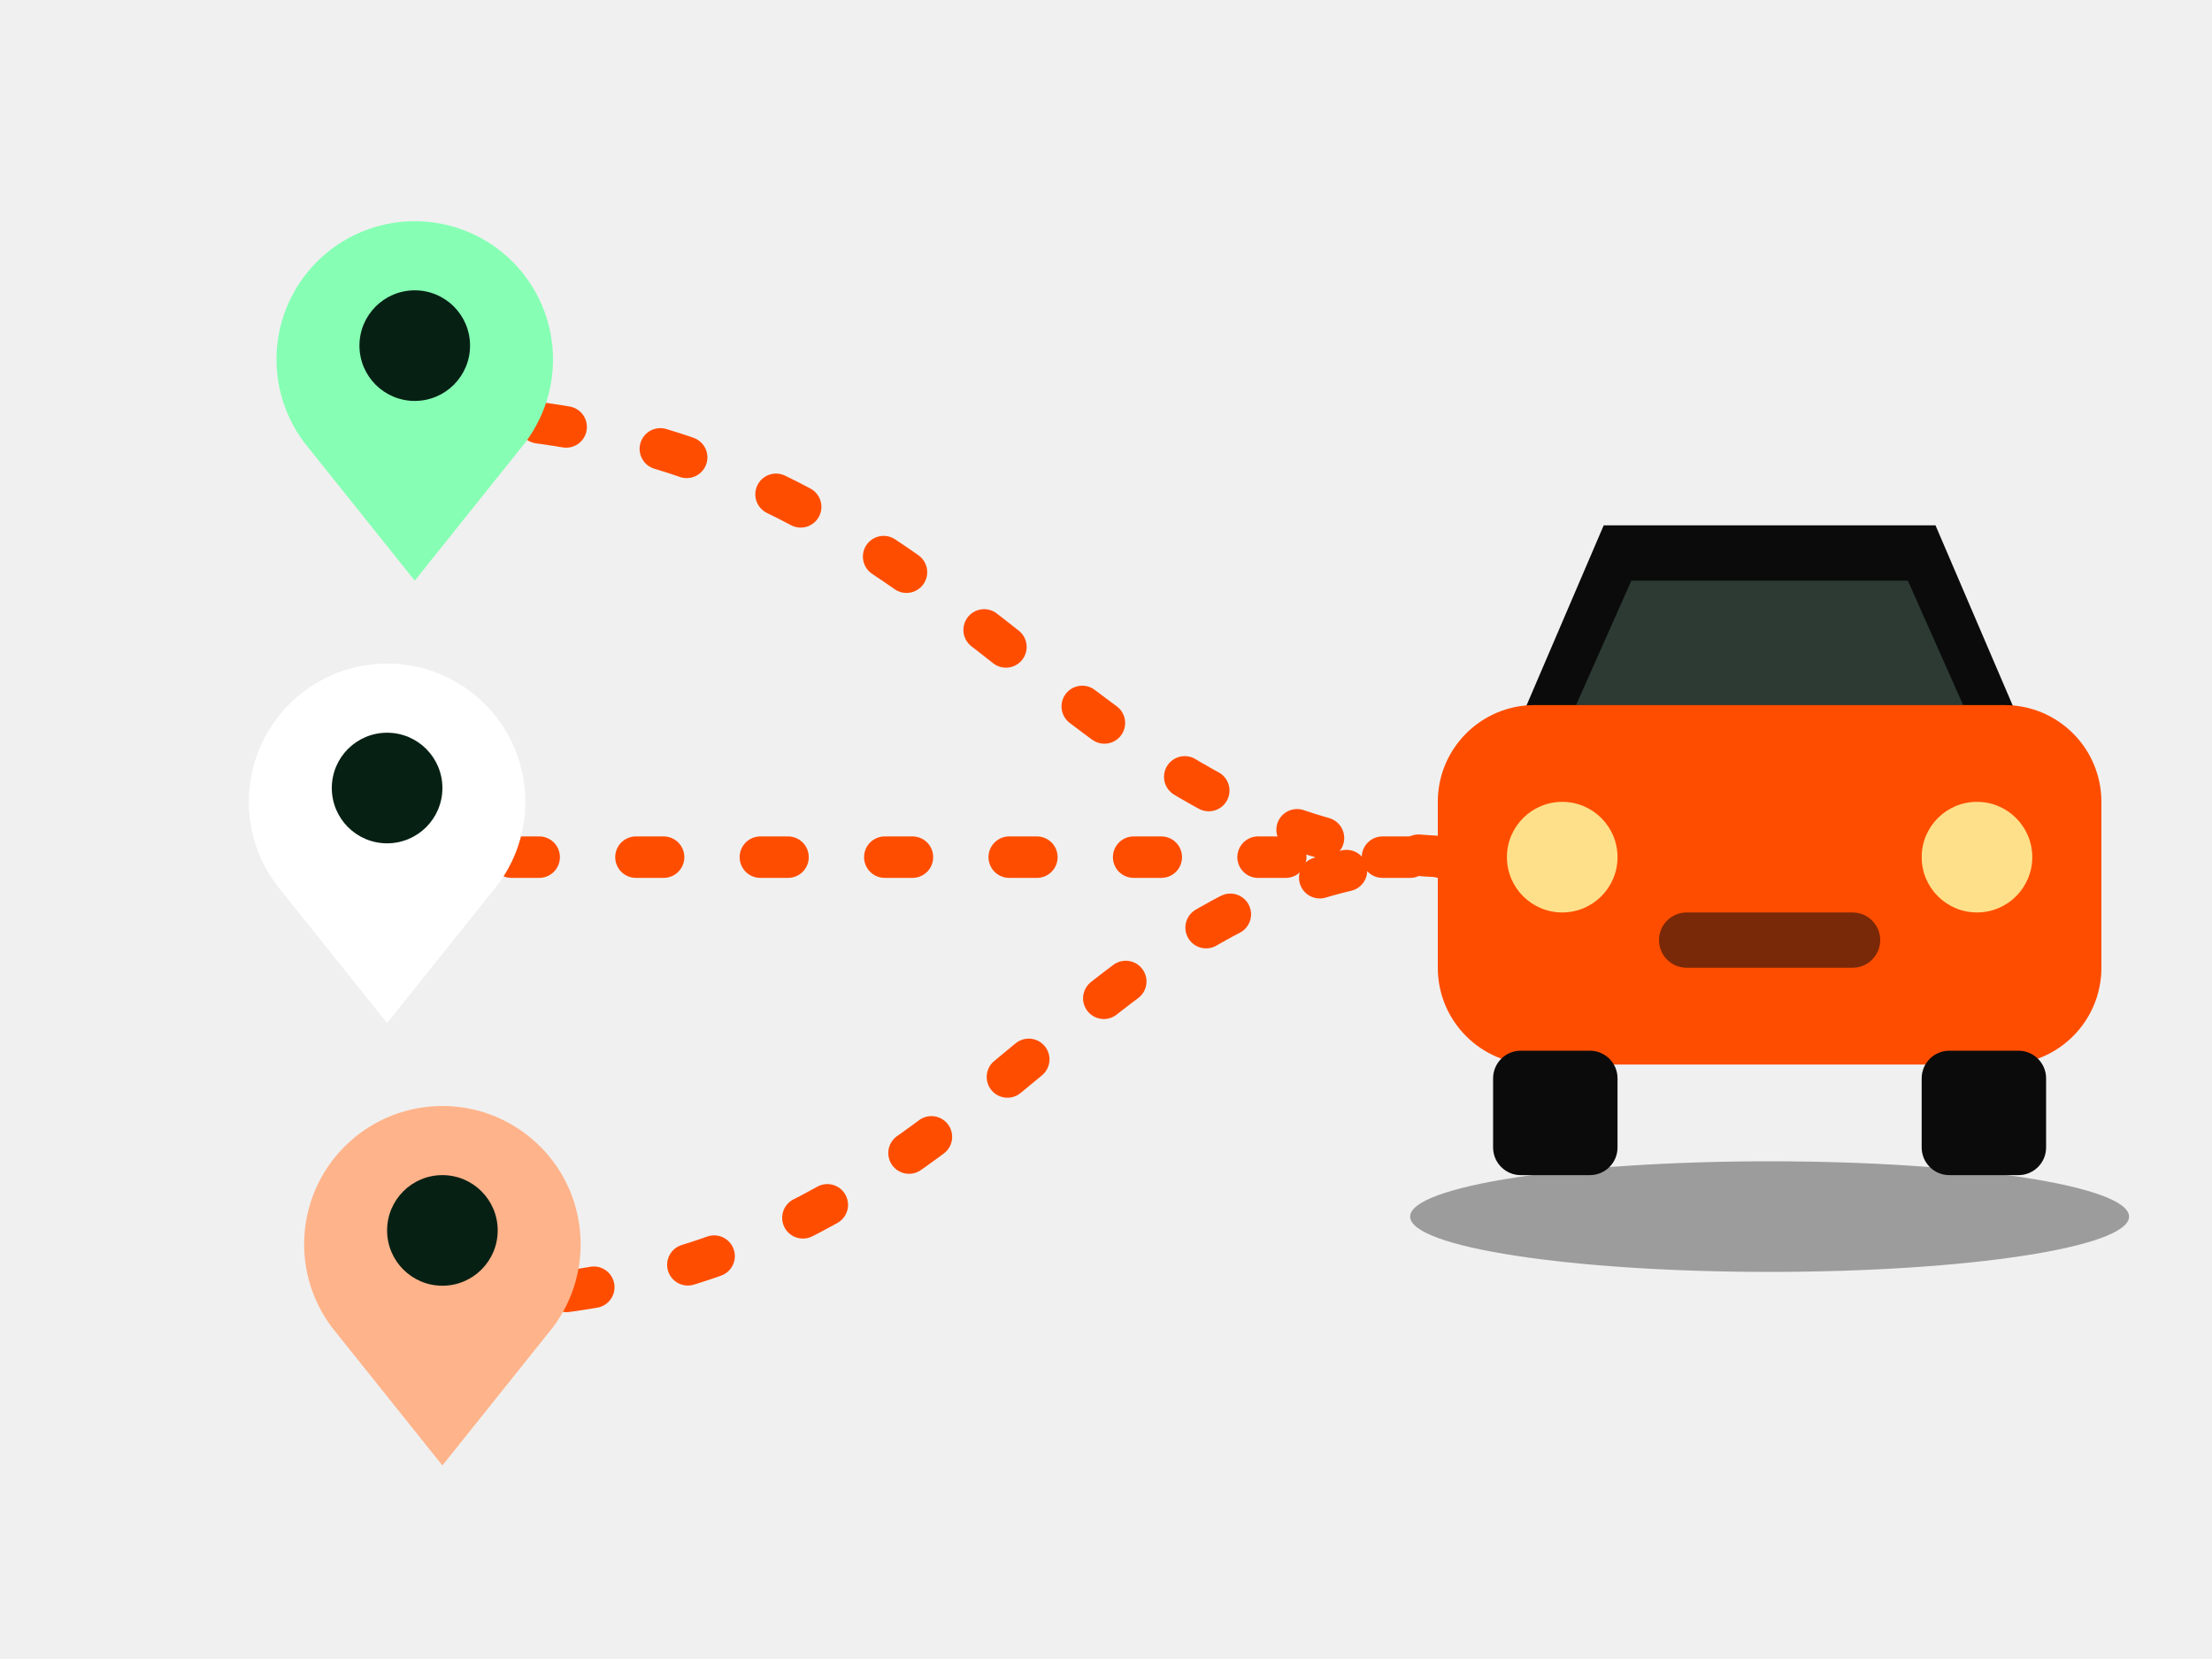
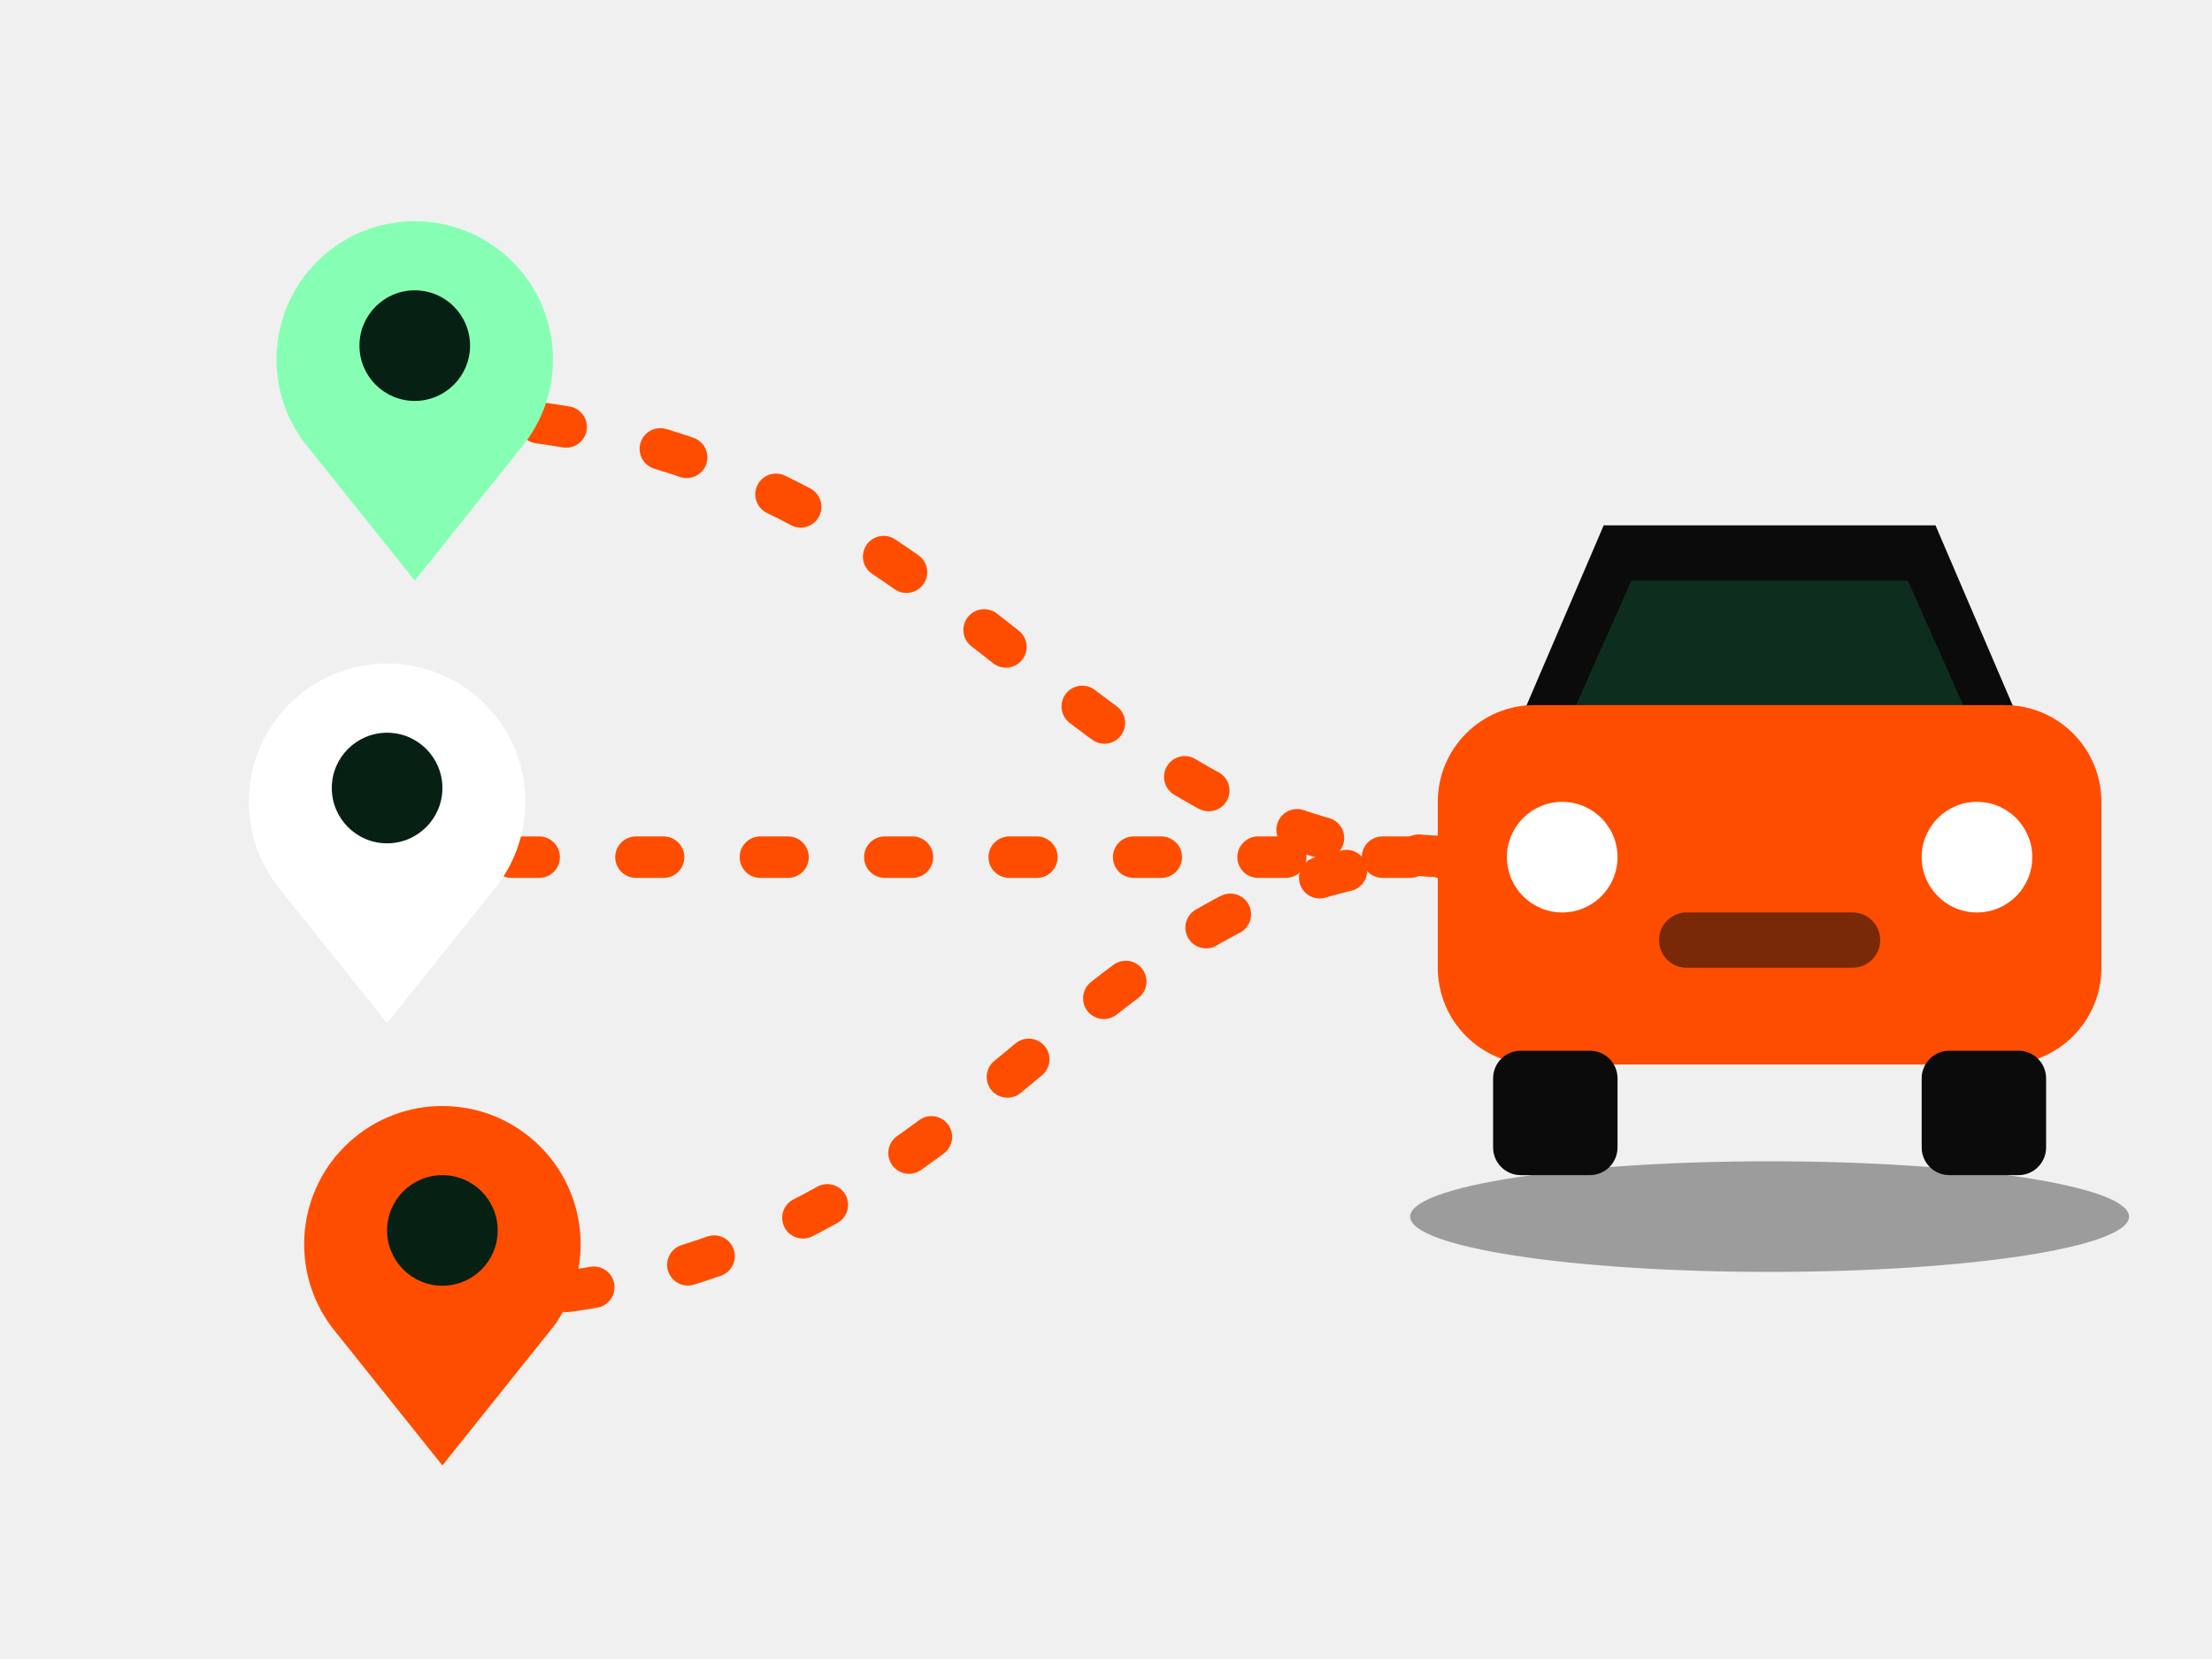
<svg xmlns="http://www.w3.org/2000/svg" viewBox="0 0 160 120">
  <g fill="none" stroke="#ff4d00" stroke-width="3" stroke-linecap="round" stroke-dasharray="2 7">
    <path d="M30 30c40 0 46 32 76 32" />
    <path d="M28 62h78" />
    <path d="M32 94c40 0 44-32 74-32" />
  </g>
  <path d="M30 42l-8-10a10 10 0 1 1 16 0z" fill="#86ffb4" />
  <circle cx="30" cy="25" r="4" fill="#072014" />
  <path d="M28 74l-8-10a10 10 0 1 1 16 0z" fill="#fff" />
  <circle cx="28" cy="57" r="4" fill="#072014" />
-   <path d="M32 106l-8-10a10 10 0 1 1 16 0z" fill="#ffb38a" />
+   <path d="M32 106l-8-10a10 10 0 1 1 16 0z" fill="#ff4d00" />
  <circle cx="32" cy="89" r="4" fill="#072014" />
  <ellipse cx="128" cy="88" rx="26" ry="4" fill="#000" opacity=".35" />
  <path d="M110 52l6-14h24l6 14z" fill="#0b0b0c" />
-   <path d="M114 51l4-9h20l4 9z" fill="#2c3a33" />
+   <path d="M114 51l4-9h20l4 9z" fill="#0d2e1e" />
  <rect x="104" y="51" width="48" height="26" rx="7" fill="#ff4d00" />
  <rect x="108" y="76" width="9" height="9" rx="2" fill="#0b0b0c" />
  <rect x="139" y="76" width="9" height="9" rx="2" fill="#0b0b0c" />
-   <circle cx="113" cy="62" r="4" fill="#ffe08a" />
-   <circle cx="143" cy="62" r="4" fill="#ffe08a" />
+   <circle cx="113" cy="62" r="4" fill="#ffffff" />
+   <circle cx="143" cy="62" r="4" fill="#ffffff" />
  <rect x="120" y="66" width="16" height="4" rx="2" fill="#0b0b0c" opacity=".55" />
</svg>
